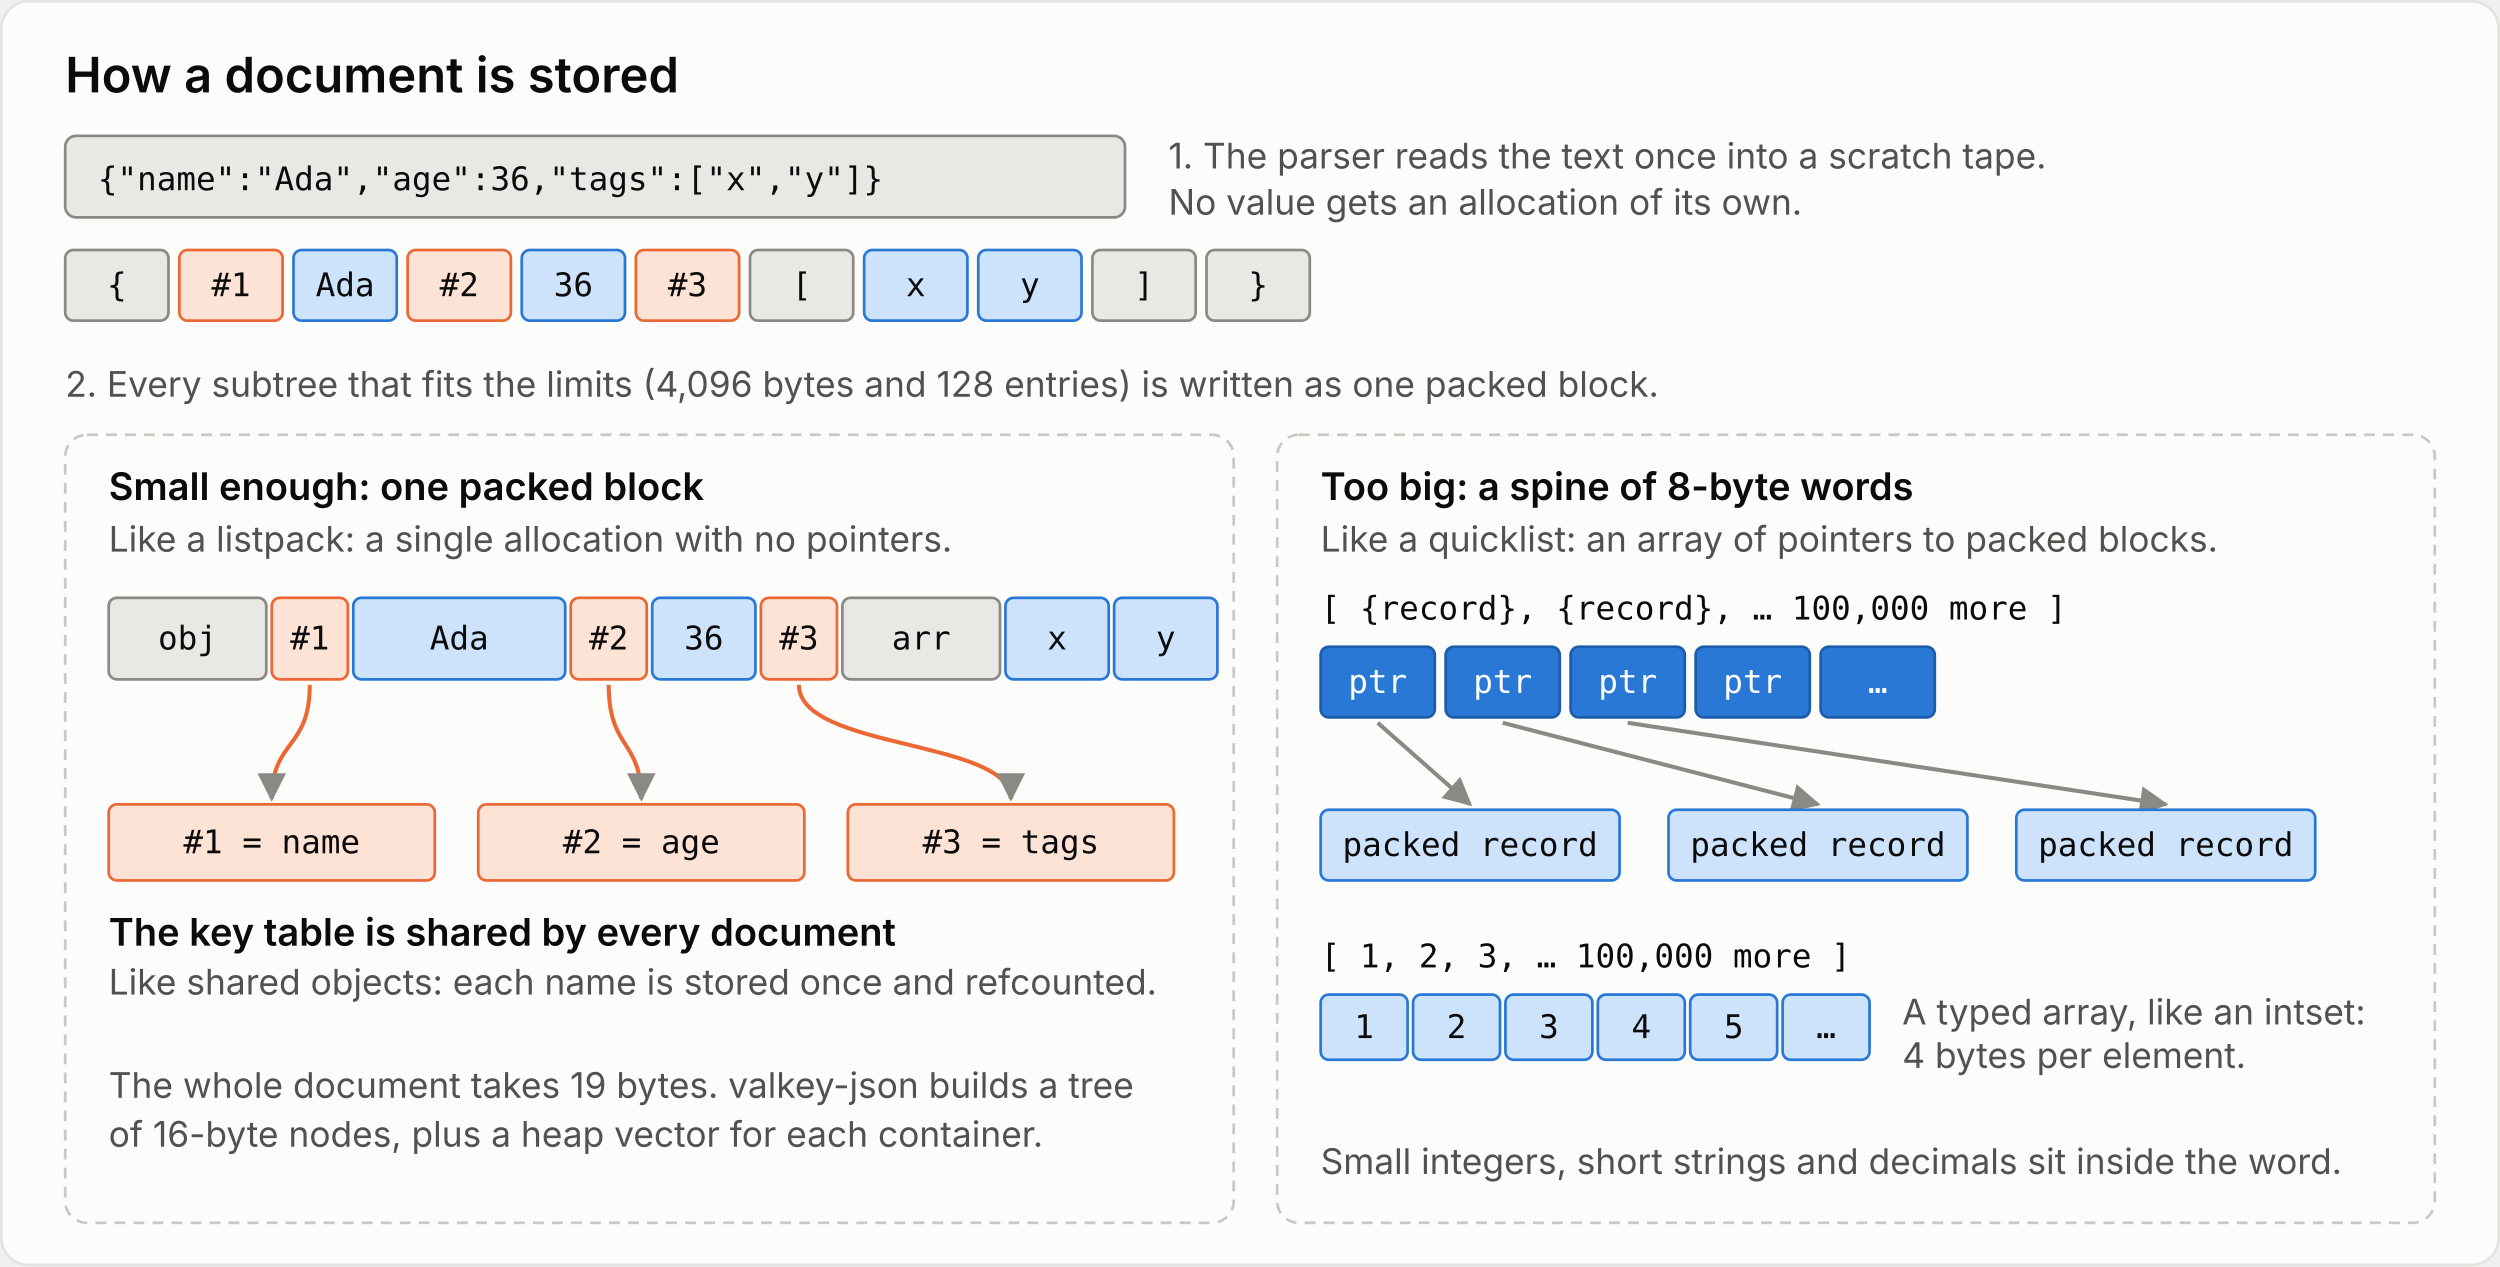
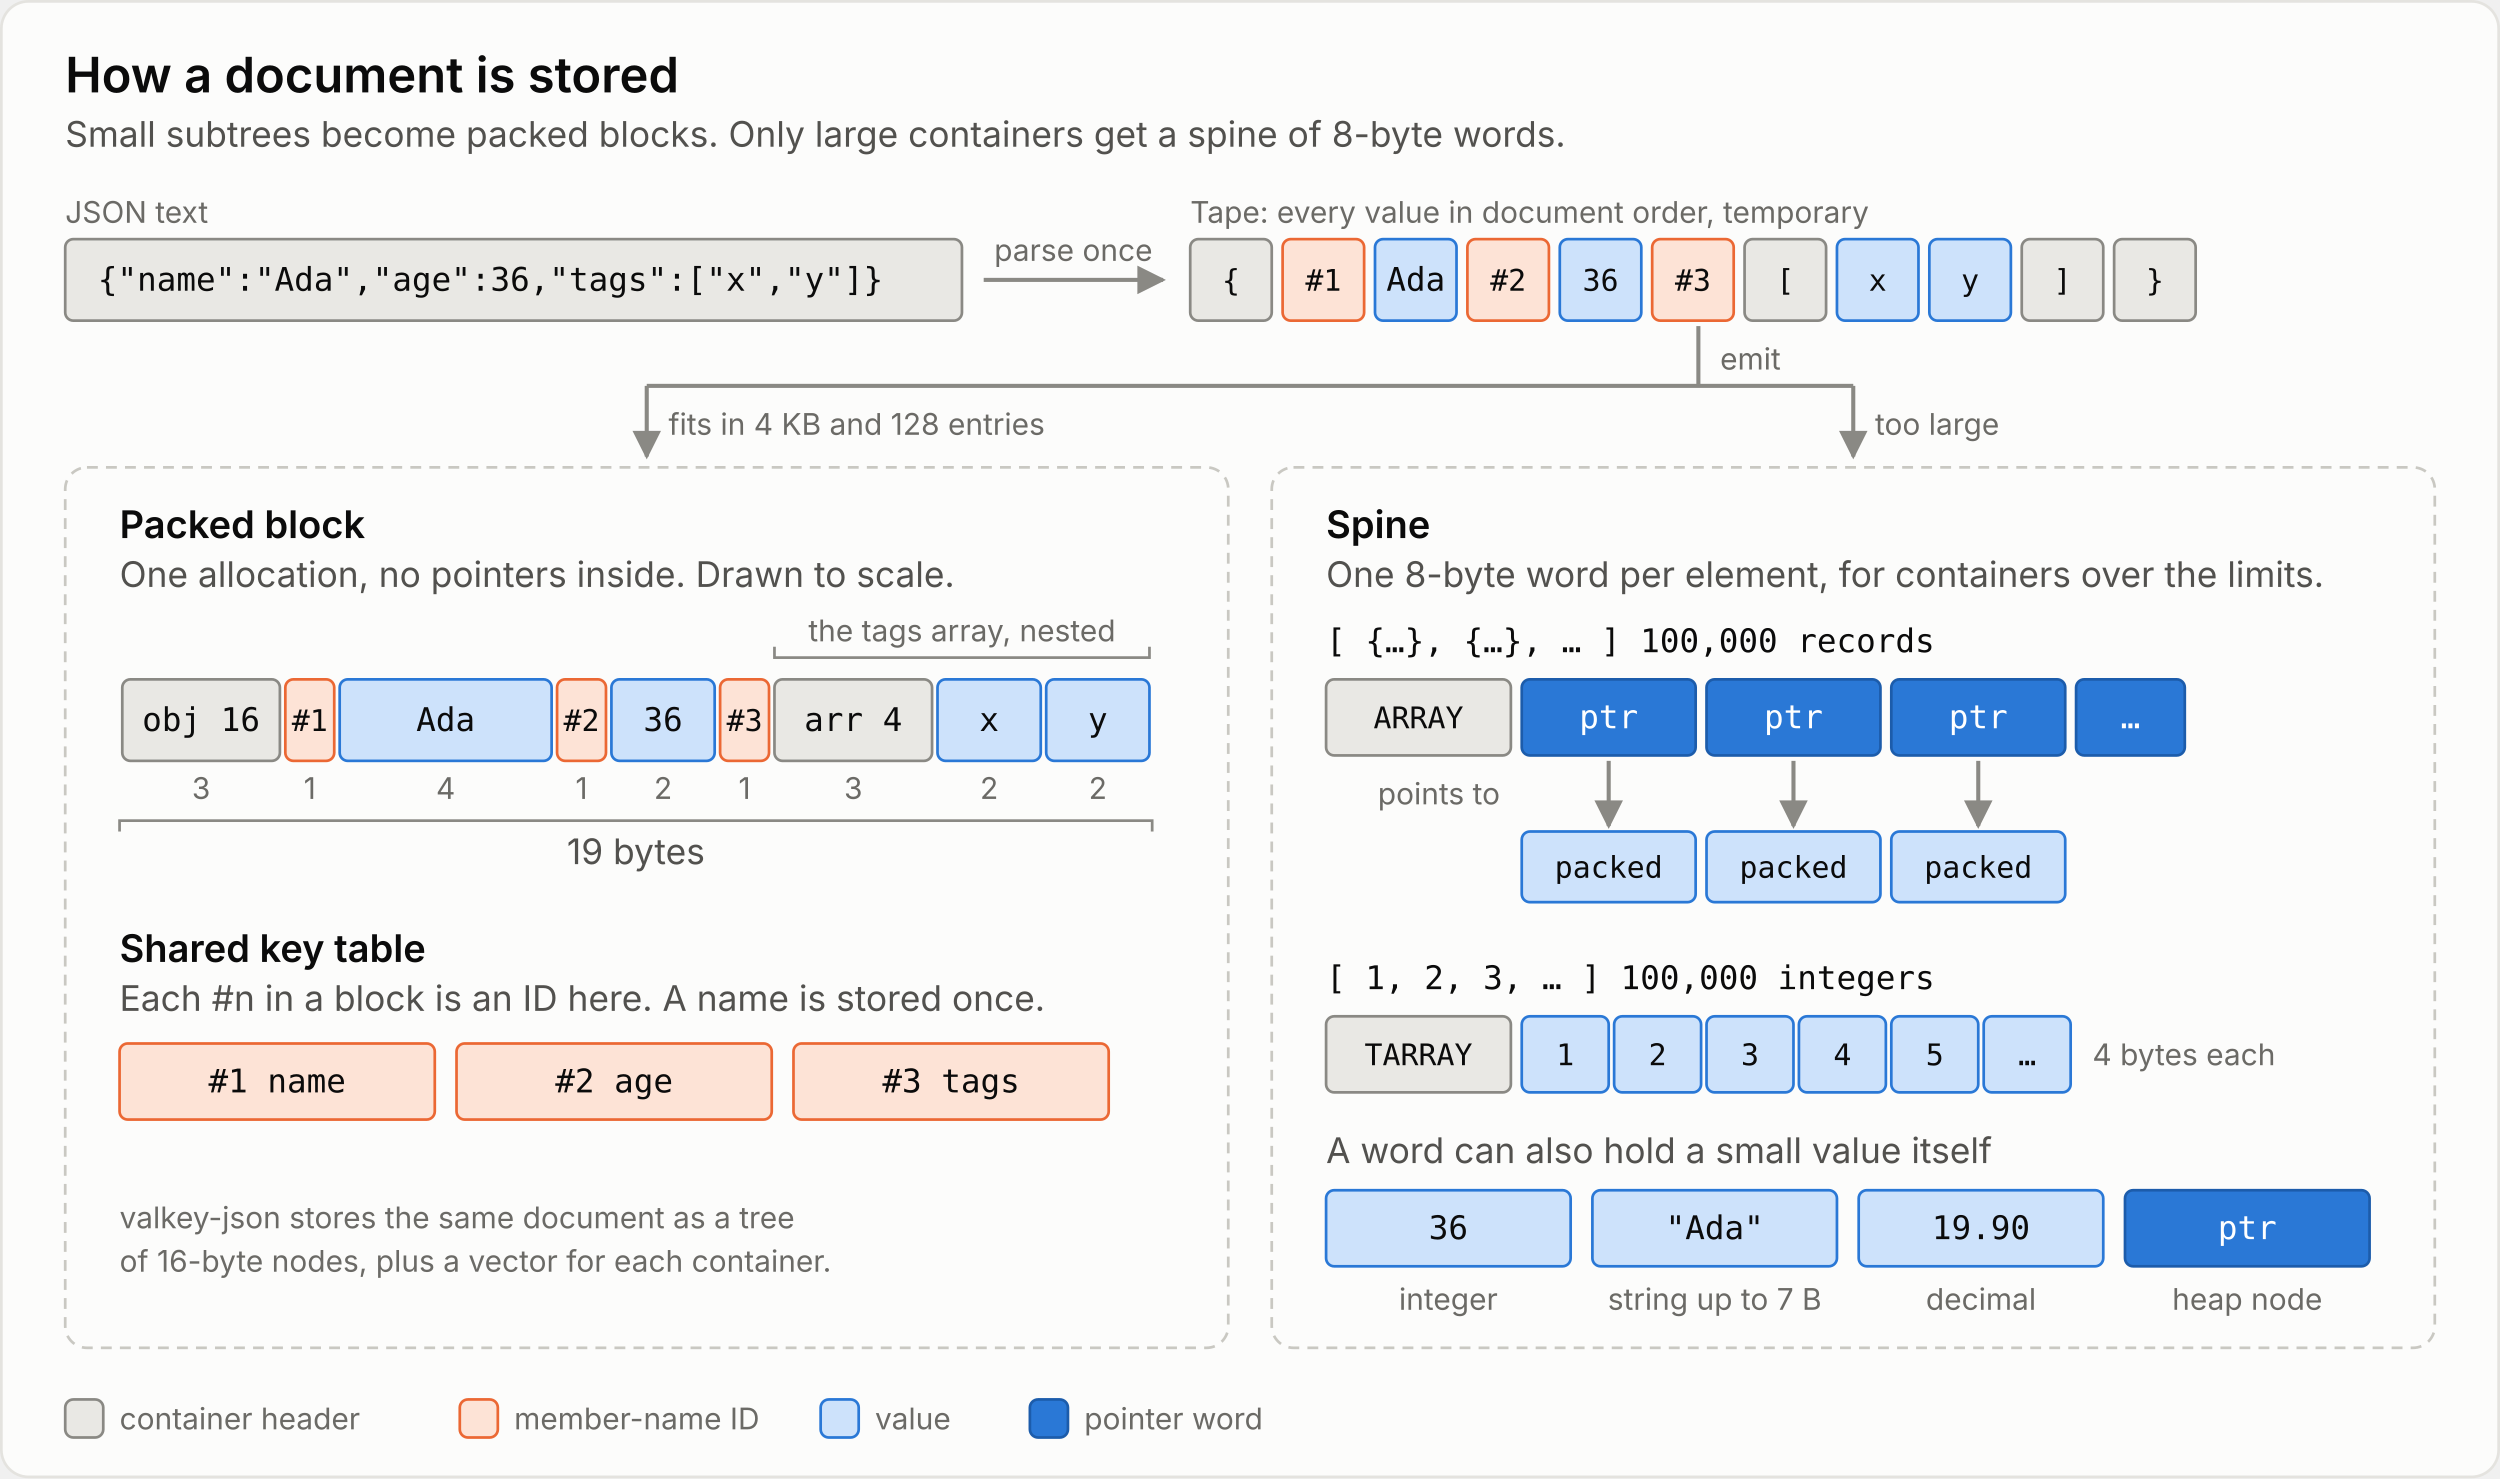
- <svg xmlns="http://www.w3.org/2000/svg" viewBox="0 0 920 466" width="920" height="466" role="img" aria-label="How a JSON document is stored">
+ <svg xmlns="http://www.w3.org/2000/svg" viewBox="0 0 920 544" width="920" height="544" role="img" aria-label="How a JSON document is stored: packed blocks for small subtrees, a spine for large containers">
  <style>
  .bg{fill:#fcfcfb;stroke:#e4e3df}
  .t{fill:#0b0b0b;font:600 18px system-ui,-apple-system,Segoe UI,sans-serif}
  .h{fill:#0b0b0b;font:600 14px system-ui,-apple-system,Segoe UI,sans-serif}
  .s{fill:#52514e;font:13px system-ui,-apple-system,Segoe UI,sans-serif}
  .m{fill:#0b0b0b;font:12px ui-monospace,SFMono-Regular,Menlo,monospace}
  .mw{fill:#ffffff;font:12px ui-monospace,SFMono-Regular,Menlo,monospace}
  .cell{fill:#cde2fb;stroke:#2a78d6;stroke-width:1}
  .key{fill:#fde3d6;stroke:#eb6834;stroke-width:1}
  .hdr{fill:#e9e8e4;stroke:#8a8984;stroke-width:1}
  .word{fill:#2a78d6;stroke:#1c5cab;stroke-width:1}
  .box{fill:none;stroke:#c9c8c2;stroke-width:1;stroke-dasharray:4 3}
  .ln{stroke:#8a8984;stroke-width:1.5;fill:none}
  .kl{stroke:#eb6834;stroke-width:1.5;fill:none}
  .bar{fill:#2a78d6}
  .ref{stroke:#eb6834;stroke-width:2;stroke-dasharray:5 4}
  .refl{fill:#c2410c;font:600 12px system-ui,-apple-system,Segoe UI,sans-serif}
  .hi{fill:none;stroke:#eb6834;stroke-width:2}
+   .xs{fill:#6b6a66;font:11px system-ui,-apple-system,Segoe UI,sans-serif}
+   .n{fill:#0b0b0b;font:12px system-ui,-apple-system,Segoe UI,sans-serif;font-variant-numeric:tabular-nums}
+   .ms{fill:#0b0b0b;font:11px ui-monospace,SFMono-Regular,Menlo,monospace}
+   .br{stroke:#8a8984;stroke-width:1;fill:none}
  .grid{stroke:#e4e3df;stroke-width:1}
  @media (prefers-color-scheme: dark){
    .bg{fill:#1a1a19;stroke:#383835}
    .t,.h,.m{fill:#f0efec}
    .s{fill:#c3c2b7}
    .cell{fill:#184f95;stroke:#6da7ec}
    .key{fill:#6b2a12;stroke:#d95926}
    .hdr{fill:#383835;stroke:#8a8984}
    .word{fill:#3987e5;stroke:#86b6ef}
    .box{stroke:#52514e}
    .ln{stroke:#a3a29b}
    .bar{fill:#3987e5}
    .ref{stroke:#d95926}
    .refl{fill:#f4a37f}
    .hi{fill:none;stroke:#eb6834;stroke-width:2}
+   .xs{fill:#6b6a66;font:11px system-ui,-apple-system,Segoe UI,sans-serif}
+   .n{fill:#0b0b0b;font:12px system-ui,-apple-system,Segoe UI,sans-serif;font-variant-numeric:tabular-nums}
+   .ms{fill:#0b0b0b;font:11px ui-monospace,SFMono-Regular,Menlo,monospace}
+   .br{stroke:#8a8984;stroke-width:1;fill:none}
  .grid{stroke:#383835}
+     .xs{fill:#a3a29b}
+     .n,.ms{fill:#f0efec}
+     .br{stroke:#a3a29b}
  }
</style>
  <defs>
    <marker id="a" viewBox="0 0 10 10" refX="9" refY="5" markerWidth="7" markerHeight="7" orient="auto-start-reverse">
      <path d="M0,0 L10,5 L0,10 z" fill="#8a8984" />
    </marker>
  </defs>
-   <rect class="bg" x="0.5" y="0.5" width="919" height="465" rx="10" />
+   <rect class="bg" x="0.5" y="0.5" width="919" height="543" rx="10" />
  <text class="t" x="24" y="34" text-anchor="start">How a document is stored</text>
-   <rect class="hdr" x="24" y="50" width="390" height="30" rx="4" />
-   <text class="m" x="36" y="70" text-anchor="start">{"name":"Ada","age":36,"tags":["x","y"]}</text>
-   <g>
-     <text class="s" x="430" y="62" text-anchor="start">1. The parser reads the text once into a scratch tape.</text>
-     <text class="s" x="430" y="79" text-anchor="start">No value gets an allocation of its own.</text>
-   </g>
-   <g>
-     <rect class="hdr" x="24" y="92" width="38" height="26" rx="3" />
-     <text class="m" x="43.0" y="109.0" text-anchor="middle">{</text>
-   </g>
-   <g>
-     <rect class="key" x="66" y="92" width="38" height="26" rx="3" />
-     <text class="m" x="85.0" y="109.0" text-anchor="middle">#1</text>
-   </g>
-   <g>
-     <rect class="cell" x="108" y="92" width="38" height="26" rx="3" />
-     <text class="m" x="127.0" y="109.0" text-anchor="middle">Ada</text>
-   </g>
-   <g>
-     <rect class="key" x="150" y="92" width="38" height="26" rx="3" />
-     <text class="m" x="169.0" y="109.0" text-anchor="middle">#2</text>
-   </g>
-   <g>
-     <rect class="cell" x="192" y="92" width="38" height="26" rx="3" />
-     <text class="m" x="211.0" y="109.0" text-anchor="middle">36</text>
-   </g>
-   <g>
-     <rect class="key" x="234" y="92" width="38" height="26" rx="3" />
-     <text class="m" x="253.0" y="109.0" text-anchor="middle">#3</text>
-   </g>
-   <g>
-     <rect class="hdr" x="276" y="92" width="38" height="26" rx="3" />
-     <text class="m" x="295.0" y="109.0" text-anchor="middle">[</text>
-   </g>
-   <g>
-     <rect class="cell" x="318" y="92" width="38" height="26" rx="3" />
-     <text class="m" x="337.0" y="109.0" text-anchor="middle">x</text>
-   </g>
-   <g>
-     <rect class="cell" x="360" y="92" width="38" height="26" rx="3" />
-     <text class="m" x="379.0" y="109.0" text-anchor="middle">y</text>
-   </g>
-   <g>
-     <rect class="hdr" x="402" y="92" width="38" height="26" rx="3" />
-     <text class="m" x="421.0" y="109.0" text-anchor="middle">]</text>
-   </g>
-   <g>
-     <rect class="hdr" x="444" y="92" width="38" height="26" rx="3" />
-     <text class="m" x="463.0" y="109.0" text-anchor="middle">}</text>
-   </g>
-   <g>
-     <text class="s" x="24" y="146" text-anchor="start">2. Every subtree that fits the limits (4,096 bytes and 128 entries) is written as one packed block.</text>
-   </g>
-   <g>
-     <rect class="box" x="24" y="160" width="430" height="290" rx="8" />
-     <text class="h" x="40" y="184" text-anchor="start">Small enough: one packed block</text>
-     <text class="s" x="40" y="203" text-anchor="start">Like a listpack: a single allocation with no pointers.</text>
-   </g>
-   <g>
-     <rect class="hdr" x="40" y="220" width="58" height="30" rx="3" />
-     <text class="m" x="69.0" y="239.0" text-anchor="middle">obj</text>
-   </g>
-   <g>
-     <rect class="key" x="100" y="220" width="28" height="30" rx="3" />
-     <text class="m" x="114.0" y="239.0" text-anchor="middle">#1</text>
-   </g>
-   <g>
-     <rect class="cell" x="130" y="220" width="78" height="30" rx="3" />
-     <text class="m" x="169.0" y="239.0" text-anchor="middle">Ada</text>
-   </g>
-   <g>
-     <rect class="key" x="210" y="220" width="28" height="30" rx="3" />
-     <text class="m" x="224.0" y="239.0" text-anchor="middle">#2</text>
-   </g>
-   <g>
-     <rect class="cell" x="240" y="220" width="38" height="30" rx="3" />
-     <text class="m" x="259.0" y="239.0" text-anchor="middle">36</text>
-   </g>
-   <g>
-     <rect class="key" x="280" y="220" width="28" height="30" rx="3" />
-     <text class="m" x="294.0" y="239.0" text-anchor="middle">#3</text>
-   </g>
-   <g>
-     <rect class="hdr" x="310" y="220" width="58" height="30" rx="3" />
-     <text class="m" x="339.0" y="239.0" text-anchor="middle">arr</text>
-   </g>
-   <g>
-     <rect class="cell" x="370" y="220" width="38" height="30" rx="3" />
-     <text class="m" x="389.0" y="239.0" text-anchor="middle">x</text>
-   </g>
-   <g>
-     <rect class="cell" x="410" y="220" width="38" height="30" rx="3" />
-     <text class="m" x="429.0" y="239.0" text-anchor="middle">y</text>
-   </g>
-   <g>
-     <rect class="key" x="40" y="296" width="120" height="28" rx="3" />
-     <text class="m" x="100.0" y="314.0" text-anchor="middle">#1 = name</text>
-     <path class="kl" d="M114.0,252 C114.0,276 100,272 100,294" marker-end="url(#a)" />
-     <rect class="key" x="176" y="296" width="120" height="28" rx="3" />
-     <text class="m" x="236.0" y="314.0" text-anchor="middle">#2 = age</text>
-     <path class="kl" d="M224.0,252 C224.0,276 236,272 236,294" marker-end="url(#a)" />
-     <rect class="key" x="312" y="296" width="120" height="28" rx="3" />
-     <text class="m" x="372.0" y="314.0" text-anchor="middle">#3 = tags</text>
-     <path class="kl" d="M294.0,252 C294.0,276 372,272 372,294" marker-end="url(#a)" />
-     <text class="h" x="40" y="348" text-anchor="start">The key table is shared by every document</text>
-     <text class="s" x="40" y="366" text-anchor="start">Like shared objects: each name is stored once and refcounted.</text>
-   </g>
-   <g>
-     <text class="s" x="40" y="404" text-anchor="start">The whole document takes 19 bytes. valkey-json builds a tree</text>
-     <text class="s" x="40" y="422" text-anchor="start">of 16-byte nodes, plus a heap vector for each container.</text>
-   </g>
-   <g>
-     <rect class="box" x="470" y="160" width="426" height="290" rx="8" />
-     <text class="h" x="486" y="184" text-anchor="start">Too big: a spine of 8-byte words</text>
-     <text class="s" x="486" y="203" text-anchor="start">Like a quicklist: an array of pointers to packed blocks.</text>
-   </g>
-   <g>
-     <text class="m" x="486" y="228" text-anchor="start">[ {record}, {record}, … 100,000 more ]</text>
-   </g>
-   <g>
-     <rect class="word" x="486" y="238" width="42" height="26" rx="3" />
-     <text class="mw" x="507.0" y="255.0" text-anchor="middle">ptr</text>
-   </g>
-   <g>
-     <rect class="word" x="532" y="238" width="42" height="26" rx="3" />
-     <text class="mw" x="553.0" y="255.0" text-anchor="middle">ptr</text>
-   </g>
-   <g>
-     <rect class="word" x="578" y="238" width="42" height="26" rx="3" />
-     <text class="mw" x="599.0" y="255.0" text-anchor="middle">ptr</text>
-   </g>
-   <g>
-     <rect class="word" x="624" y="238" width="42" height="26" rx="3" />
-     <text class="mw" x="645.0" y="255.0" text-anchor="middle">ptr</text>
-   </g>
-   <g>
-     <rect class="word" x="670" y="238" width="42" height="26" rx="3" />
-     <text class="mw" x="691.0" y="255.0" text-anchor="middle">…</text>
-   </g>
-   <g>
-     <path class="ln" d="M507,266 L541,296" marker-end="url(#a)" />
-     <rect class="cell" x="486" y="298" width="110" height="26" rx="3" />
-     <text class="m" x="541.0" y="315.0" text-anchor="middle">packed record</text>
-   </g>
-   <g>
-     <path class="ln" d="M553,266 L669,296" marker-end="url(#a)" />
-     <rect class="cell" x="614" y="298" width="110" height="26" rx="3" />
-     <text class="m" x="669.0" y="315.0" text-anchor="middle">packed record</text>
-   </g>
-   <g>
-     <path class="ln" d="M599,266 L797,296" marker-end="url(#a)" />
-     <rect class="cell" x="742" y="298" width="110" height="26" rx="3" />
-     <text class="m" x="797.0" y="315.0" text-anchor="middle">packed record</text>
-   </g>
-   <g>
-     <text class="m" x="486" y="356" text-anchor="start">[ 1, 2, 3, … 100,000 more ]</text>
-   </g>
-   <g>
-     <rect class="cell" x="486" y="366" width="32" height="24" rx="3" />
-     <text class="m" x="502.0" y="382.0" text-anchor="middle">1</text>
-   </g>
-   <g>
-     <rect class="cell" x="520" y="366" width="32" height="24" rx="3" />
-     <text class="m" x="536.0" y="382.0" text-anchor="middle">2</text>
-   </g>
-   <g>
-     <rect class="cell" x="554" y="366" width="32" height="24" rx="3" />
-     <text class="m" x="570.0" y="382.0" text-anchor="middle">3</text>
-   </g>
-   <g>
-     <rect class="cell" x="588" y="366" width="32" height="24" rx="3" />
-     <text class="m" x="604.0" y="382.0" text-anchor="middle">4</text>
-   </g>
-   <g>
-     <rect class="cell" x="622" y="366" width="32" height="24" rx="3" />
-     <text class="m" x="638.0" y="382.0" text-anchor="middle">5</text>
-   </g>
-   <g>
-     <rect class="cell" x="656" y="366" width="32" height="24" rx="3" />
-     <text class="m" x="672.0" y="382.0" text-anchor="middle">…</text>
-   </g>
-   <g>
-     <text class="s" x="700" y="377" text-anchor="start">A typed array, like an intset:</text>
-     <text class="s" x="700" y="393" text-anchor="start">4 bytes per element.</text>
-   </g>
-   <g>
-     <text class="s" x="486" y="432" text-anchor="start">Small integers, short strings and decimals sit inside the word.</text>
-   </g>
+   <text class="s" x="24" y="54" text-anchor="start">Small subtrees become packed blocks. Only large containers get a spine of 8-byte words.</text>
+   <text class="xs" x="24" y="82" text-anchor="start">JSON text</text>
+   <rect class="hdr" x="24" y="88" width="330" height="30" rx="3" />
+   <text class="m" x="36" y="107" text-anchor="start">{"name":"Ada","age":36,"tags":["x","y"]}</text>
+   <g>
+     <path class="ln" d="M362,103 L428,103" marker-end="url(#a)" />
+     <text class="xs" x="395" y="96" text-anchor="middle">parse once</text>
+   </g>
+   <g>
+     <text class="xs" x="438" y="82" text-anchor="start">Tape: every value in document order, temporary</text>
+   </g>
+   <g>
+     <rect class="hdr" x="438" y="88" width="30" height="30" rx="3" />
+     <text class="ms" x="453.0" y="107.0" text-anchor="middle">{</text>
+   </g>
+   <g>
+     <rect class="key" x="472" y="88" width="30" height="30" rx="3" />
+     <text class="ms" x="487.0" y="107.0" text-anchor="middle">#1</text>
+   </g>
+   <g>
+     <rect class="cell" x="506" y="88" width="30" height="30" rx="3" />
+     <text class="m" x="521.0" y="107.0" text-anchor="middle">Ada</text>
+   </g>
+   <g>
+     <rect class="key" x="540" y="88" width="30" height="30" rx="3" />
+     <text class="ms" x="555.0" y="107.0" text-anchor="middle">#2</text>
+   </g>
+   <g>
+     <rect class="cell" x="574" y="88" width="30" height="30" rx="3" />
+     <text class="ms" x="589.0" y="107.0" text-anchor="middle">36</text>
+   </g>
+   <g>
+     <rect class="key" x="608" y="88" width="30" height="30" rx="3" />
+     <text class="ms" x="623.0" y="107.0" text-anchor="middle">#3</text>
+   </g>
+   <g>
+     <rect class="hdr" x="642" y="88" width="30" height="30" rx="3" />
+     <text class="ms" x="657.0" y="107.0" text-anchor="middle">[</text>
+   </g>
+   <g>
+     <rect class="cell" x="676" y="88" width="30" height="30" rx="3" />
+     <text class="ms" x="691.0" y="107.0" text-anchor="middle">x</text>
+   </g>
+   <g>
+     <rect class="cell" x="710" y="88" width="30" height="30" rx="3" />
+     <text class="ms" x="725.0" y="107.0" text-anchor="middle">y</text>
+   </g>
+   <g>
+     <rect class="hdr" x="744" y="88" width="30" height="30" rx="3" />
+     <text class="ms" x="759.0" y="107.0" text-anchor="middle">]</text>
+   </g>
+   <g>
+     <rect class="hdr" x="778" y="88" width="30" height="30" rx="3" />
+     <text class="ms" x="793.0" y="107.0" text-anchor="middle">}</text>
+   </g>
+   <g>
+     <path class="ln" d="M625,120 L625,142" />
+     <path class="ln" d="M238,142 L682,142" />
+     <path class="ln" d="M238,142 L238,168" marker-end="url(#a)" />
+     <path class="ln" d="M682,142 L682,168" marker-end="url(#a)" />
+     <text class="xs" x="633" y="136" text-anchor="start">emit</text>
+     <text class="xs" x="246" y="160" text-anchor="start">fits in 4 KB and 128 entries</text>
+     <text class="xs" x="690" y="160" text-anchor="start">too large</text>
+   </g>
+   <g>
+     <rect class="box" x="24" y="172" width="428" height="324" rx="8" />
+     <text class="h" x="44" y="198" text-anchor="start">Packed block</text>
+     <text class="s" x="44" y="216" text-anchor="start">One allocation, no pointers inside. Drawn to scale.</text>
+     <rect class="hdr" x="45" y="250" width="58" height="30" rx="3" />
+     <text class="m" x="74.0" y="269.0" text-anchor="middle">obj 16</text>
+     <rect class="key" x="105" y="250" width="18" height="30" rx="3" />
+     <text class="ms" x="114.0" y="269.0" text-anchor="middle">#1</text>
+     <rect class="cell" x="125" y="250" width="78" height="30" rx="3" />
+     <text class="m" x="164.0" y="269.0" text-anchor="middle">Ada</text>
+     <rect class="key" x="205" y="250" width="18" height="30" rx="3" />
+     <text class="ms" x="214.0" y="269.0" text-anchor="middle">#2</text>
+     <rect class="cell" x="225" y="250" width="38" height="30" rx="3" />
+     <text class="m" x="244.0" y="269.0" text-anchor="middle">36</text>
+     <rect class="key" x="265" y="250" width="18" height="30" rx="3" />
+     <text class="ms" x="274.0" y="269.0" text-anchor="middle">#3</text>
+     <rect class="hdr" x="285" y="250" width="58" height="30" rx="3" />
+     <text class="m" x="314.0" y="269.0" text-anchor="middle">arr 4</text>
+     <rect class="cell" x="345" y="250" width="38" height="30" rx="3" />
+     <text class="m" x="364.0" y="269.0" text-anchor="middle">x</text>
+     <rect class="cell" x="385" y="250" width="38" height="30" rx="3" />
+     <text class="m" x="404.0" y="269.0" text-anchor="middle">y</text>
+     <path class="br" d="M285,238 L285,242 L423,242 L423,238" />
+     <text class="xs" x="354.0" y="236" text-anchor="middle">the tags array, nested</text>
+     <text class="xs" x="74.0" y="294" text-anchor="middle">3</text>
+     <text class="xs" x="114.0" y="294" text-anchor="middle">1</text>
+     <text class="xs" x="164.0" y="294" text-anchor="middle">4</text>
+     <text class="xs" x="214.0" y="294" text-anchor="middle">1</text>
+     <text class="xs" x="244.0" y="294" text-anchor="middle">2</text>
+     <text class="xs" x="274.0" y="294" text-anchor="middle">1</text>
+     <text class="xs" x="314.0" y="294" text-anchor="middle">3</text>
+     <text class="xs" x="364.0" y="294" text-anchor="middle">2</text>
+     <text class="xs" x="404.0" y="294" text-anchor="middle">2</text>
+     <path class="br" d="M44,306 L44,302 L424,302 L424,306" />
+     <text class="s" x="234.0" y="318" text-anchor="middle">19 bytes</text>
+   </g>
+   <g>
+     <text class="h" x="44" y="354" text-anchor="start">Shared key table</text>
+     <text class="s" x="44" y="372" text-anchor="start">Each #n in a block is an ID here. A name is stored once.</text>
+     <rect class="key" x="44" y="384" width="116" height="28" rx="3" />
+     <text class="m" x="102.0" y="402.0" text-anchor="middle">#1  name</text>
+     <rect class="key" x="168" y="384" width="116" height="28" rx="3" />
+     <text class="m" x="226.0" y="402.0" text-anchor="middle">#2  age</text>
+     <rect class="key" x="292" y="384" width="116" height="28" rx="3" />
+     <text class="m" x="350.0" y="402.0" text-anchor="middle">#3  tags</text>
+     <text class="xs" x="44" y="452" text-anchor="start">valkey-json stores the same document as a tree</text>
+     <text class="xs" x="44" y="468" text-anchor="start">of 16-byte nodes, plus a vector for each container.</text>
+   </g>
+   <g>
+     <rect class="box" x="468" y="172" width="428" height="324" rx="8" />
+     <text class="h" x="488" y="198" text-anchor="start">Spine</text>
+     <text class="s" x="488" y="216" text-anchor="start">One 8-byte word per element, for containers over the limits.</text>
+   </g>
+   <g>
+     <text class="m" x="488" y="240" text-anchor="start">[ {…}, {…}, … ]   100,000 records</text>
+     <rect class="hdr" x="488" y="250" width="68" height="28" rx="3" />
+     <text class="ms" x="522.0" y="268.0" text-anchor="middle">ARRAY</text>
+     <rect class="word" x="560" y="250" width="64" height="28" rx="3" />
+     <text class="mw" x="592.0" y="268.0" text-anchor="middle">ptr</text>
+     <path class="ln" d="M592,280 L592,304" marker-end="url(#a)" />
+     <rect class="cell" x="560" y="306" width="64" height="26" rx="3" />
+     <text class="ms" x="592.0" y="323.0" text-anchor="middle">packed</text>
+     <rect class="word" x="628" y="250" width="64" height="28" rx="3" />
+     <text class="mw" x="660.0" y="268.0" text-anchor="middle">ptr</text>
+     <path class="ln" d="M660,280 L660,304" marker-end="url(#a)" />
+     <rect class="cell" x="628" y="306" width="64" height="26" rx="3" />
+     <text class="ms" x="660.0" y="323.0" text-anchor="middle">packed</text>
+     <rect class="word" x="696" y="250" width="64" height="28" rx="3" />
+     <text class="mw" x="728.0" y="268.0" text-anchor="middle">ptr</text>
+     <path class="ln" d="M728,280 L728,304" marker-end="url(#a)" />
+     <rect class="cell" x="696" y="306" width="64" height="26" rx="3" />
+     <text class="ms" x="728.0" y="323.0" text-anchor="middle">packed</text>
+     <rect class="word" x="764" y="250" width="40" height="28" rx="3" />
+     <text class="mw" x="784.0" y="268.0" text-anchor="middle">…</text>
+     <text class="xs" x="552" y="296" text-anchor="end">points to</text>
+   </g>
+   <g>
+     <text class="m" x="488" y="364" text-anchor="start">[ 1, 2, 3, … ]   100,000 integers</text>
+     <rect class="hdr" x="488" y="374" width="68" height="28" rx="3" />
+     <text class="ms" x="522.0" y="392.0" text-anchor="middle">TARRAY</text>
+     <rect class="cell" x="560" y="374" width="32" height="28" rx="3" />
+     <text class="ms" x="576.0" y="392.0" text-anchor="middle">1</text>
+     <rect class="cell" x="594" y="374" width="32" height="28" rx="3" />
+     <text class="ms" x="610.0" y="392.0" text-anchor="middle">2</text>
+     <rect class="cell" x="628" y="374" width="32" height="28" rx="3" />
+     <text class="ms" x="644.0" y="392.0" text-anchor="middle">3</text>
+     <rect class="cell" x="662" y="374" width="32" height="28" rx="3" />
+     <text class="ms" x="678.0" y="392.0" text-anchor="middle">4</text>
+     <rect class="cell" x="696" y="374" width="32" height="28" rx="3" />
+     <text class="ms" x="712.0" y="392.0" text-anchor="middle">5</text>
+     <rect class="cell" x="730" y="374" width="32" height="28" rx="3" />
+     <text class="ms" x="746.0" y="392.0" text-anchor="middle">…</text>
+     <text class="xs" x="770" y="392" text-anchor="start">4 bytes each</text>
+   </g>
+   <g>
+     <text class="s" x="488" y="428" text-anchor="start">A word can also hold a small value itself</text>
+     <rect class="cell" x="488" y="438" width="90" height="28" rx="3" />
+     <text class="m" x="533.0" y="456.0" text-anchor="middle">36</text>
+     <text class="xs" x="533" y="482" text-anchor="middle">integer</text>
+     <rect class="cell" x="586" y="438" width="90" height="28" rx="3" />
+     <text class="m" x="631.0" y="456.0" text-anchor="middle">"Ada"</text>
+     <text class="xs" x="631" y="482" text-anchor="middle">string up to 7 B</text>
+     <rect class="cell" x="684" y="438" width="90" height="28" rx="3" />
+     <text class="m" x="729.0" y="456.0" text-anchor="middle">19.90</text>
+     <text class="xs" x="729" y="482" text-anchor="middle">decimal</text>
+     <rect class="word" x="782" y="438" width="90" height="28" rx="3" />
+     <text class="mw" x="827.0" y="456.0" text-anchor="middle">ptr</text>
+     <text class="xs" x="827" y="482" text-anchor="middle">heap node</text>
+   </g>
+   <rect class="hdr" x="24" y="515" width="14" height="14" rx="3" />
+   <text class="xs" x="44" y="526" text-anchor="start">container header</text>
+   <rect class="key" x="169.2" y="515" width="14" height="14" rx="3" />
+   <text class="xs" x="189.2" y="526" text-anchor="start">member-name ID</text>
+   <rect class="cell" x="302.0" y="515" width="14" height="14" rx="3" />
+   <text class="xs" x="322.0" y="526" text-anchor="start">value</text>
+   <rect class="word" x="379.0" y="515" width="14" height="14" rx="3" />
+   <text class="xs" x="399.0" y="526" text-anchor="start">pointer word</text>
</svg>
